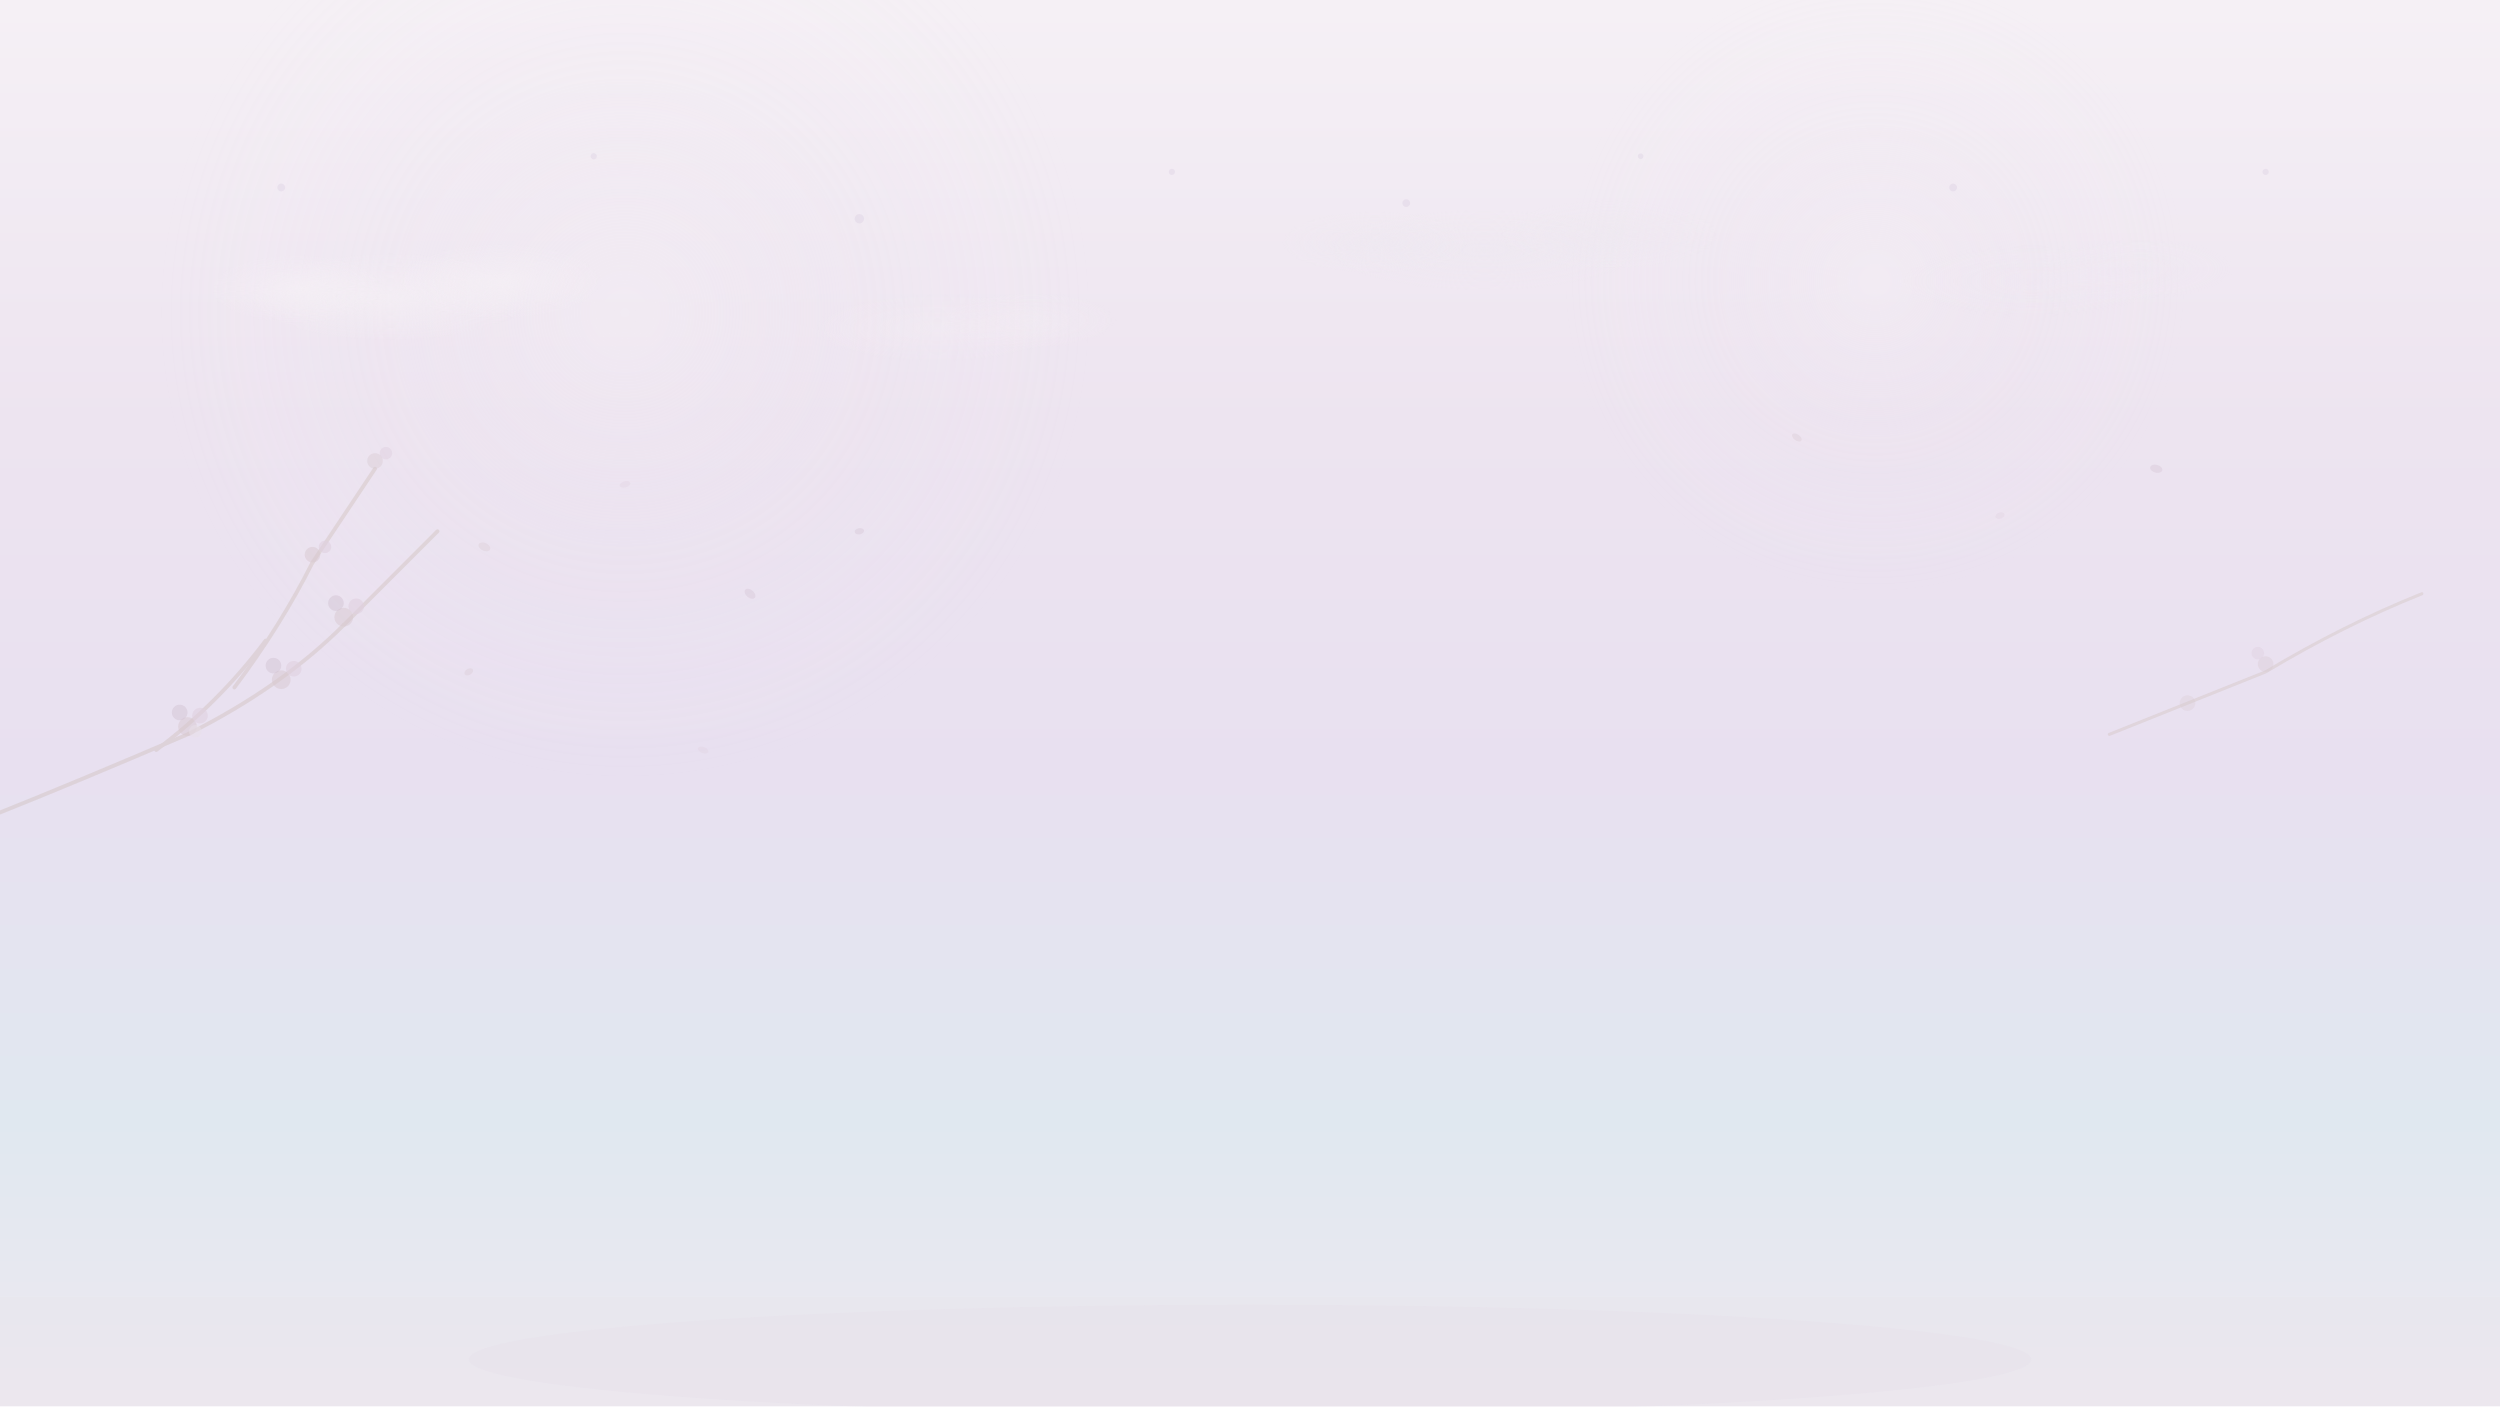
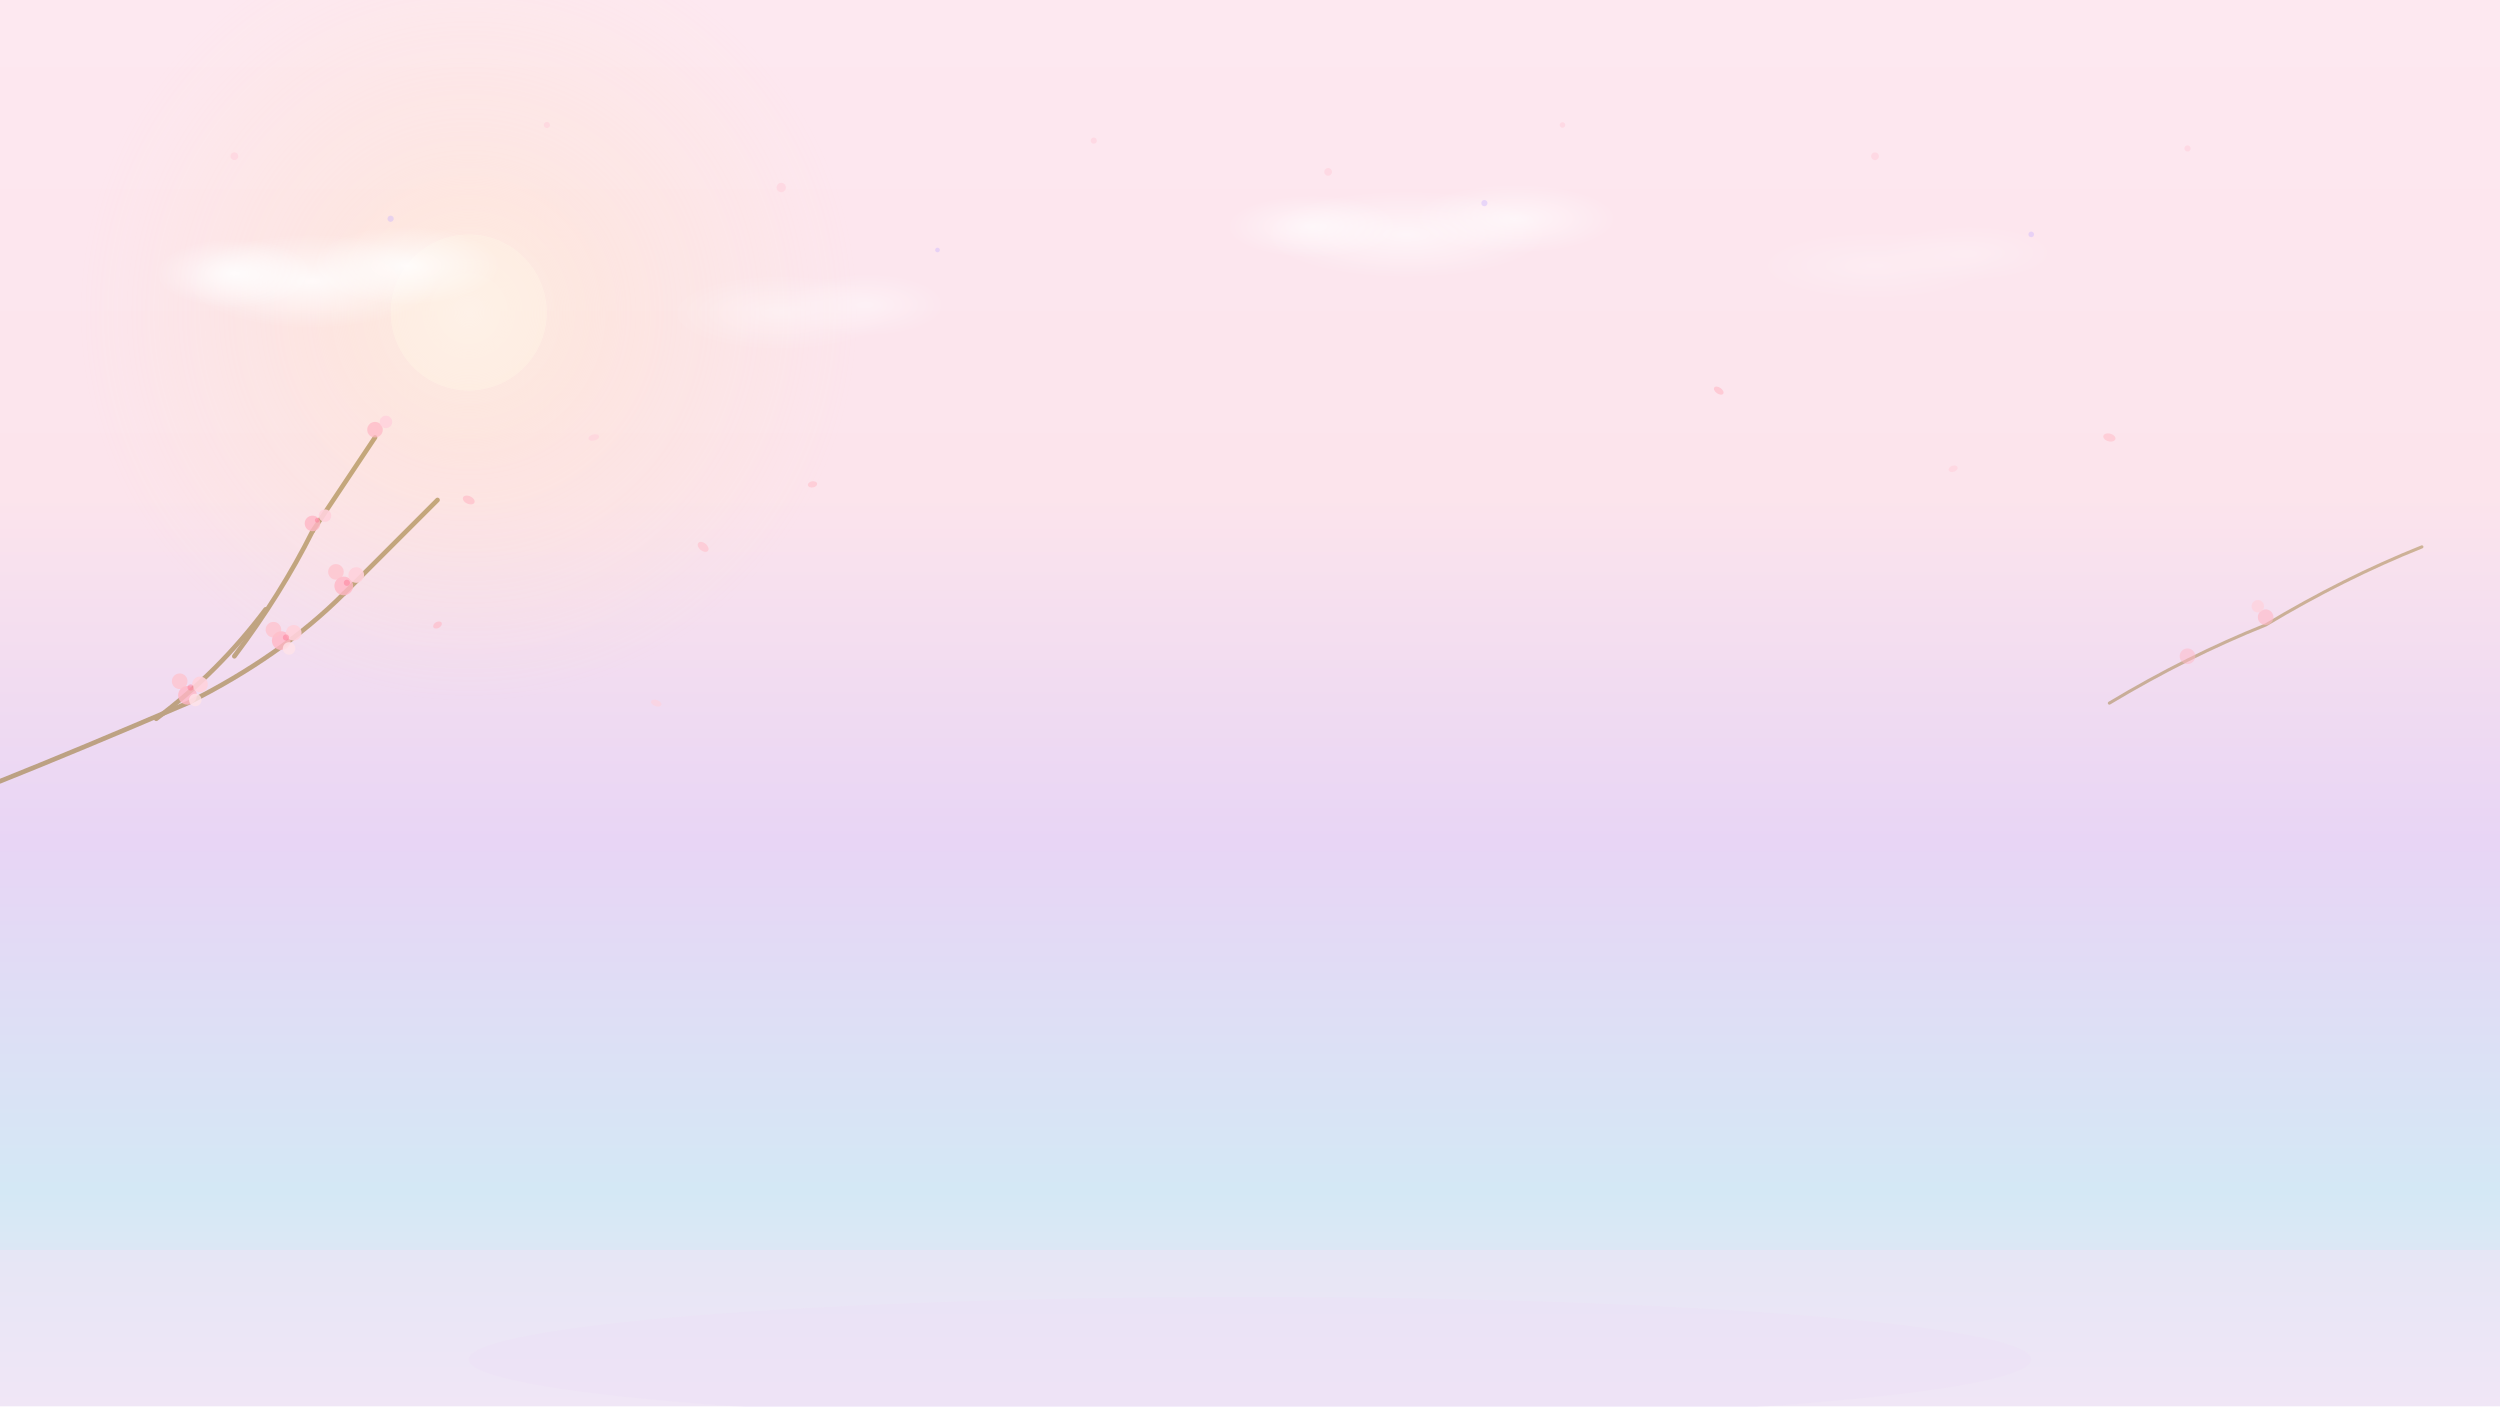
<svg xmlns="http://www.w3.org/2000/svg" viewBox="0 0 1600 900" width="1600" height="900">
  <defs>
    <linearGradient id="skyGrad" x1="0" y1="0" x2="0" y2="1">
-       <stop offset="0%" stop-color="#F5F0F5" />
-       <stop offset="30%" stop-color="#EDE4F0" />
-       <stop offset="55%" stop-color="#E8E0F0" />
-       <stop offset="80%" stop-color="#E0E8F0" />
-       <stop offset="100%" stop-color="#EDE8F0" />
+       <stop offset="0%" stop-color="#FDE8F0" />
+       <stop offset="35%" stop-color="#FCE4EC" />
+       <stop offset="60%" stop-color="#E8D5F5" />
+       <stop offset="85%" stop-color="#D4E8F5" />
+       <stop offset="100%" stop-color="#F0E6F6" />
    </linearGradient>
    <radialGradient id="cloud1" cx="50%" cy="50%" r="50%">
-       <stop offset="0%" stop-color="#F5F0F5" stop-opacity="0.7" />
-       <stop offset="100%" stop-color="#F5F0F5" stop-opacity="0" />
+       <stop offset="0%" stop-color="#fff" stop-opacity="0.8" />
+       <stop offset="100%" stop-color="#fff" stop-opacity="0" />
    </radialGradient>
    <radialGradient id="cloud2" cx="50%" cy="50%" r="50%">
-       <stop offset="0%" stop-color="#EDE8F0" stop-opacity="0.5" />
-       <stop offset="100%" stop-color="#EDE8F0" stop-opacity="0" />
+       <stop offset="0%" stop-color="#fff" stop-opacity="0.6" />
+       <stop offset="100%" stop-color="#fff" stop-opacity="0" />
    </radialGradient>
-     <radialGradient id="lightGlow" cx="50%" cy="50%" r="50%">
-       <stop offset="0%" stop-color="#F5F0F5" stop-opacity="0.4" />
-       <stop offset="50%" stop-color="#EDE4F0" stop-opacity="0.1" />
-       <stop offset="100%" stop-color="#EDE4F0" stop-opacity="0" />
+     <radialGradient id="sunGlow" cx="50%" cy="50%" r="50%">
+       <stop offset="0%" stop-color="#FFF5E6" stop-opacity="0.6" />
+       <stop offset="40%" stop-color="#FFE4B5" stop-opacity="0.2" />
+       <stop offset="100%" stop-color="#FFE4B5" stop-opacity="0" />
    </radialGradient>
  </defs>
  <rect width="1600" height="900" fill="url(#skyGrad)" />
-   <circle cx="400" cy="200" r="300" fill="url(#lightGlow)" />
-   <circle cx="1200" cy="180" r="200" fill="url(#lightGlow)" />
+   <circle cx="300" cy="200" r="250" fill="url(#sunGlow)" />
+   <circle cx="300" cy="200" r="50" fill="#FFF5E6" opacity="0.4" />
  <g fill="url(#cloud1)">
-     <ellipse cx="250" cy="190" rx="90" ry="28" />
-     <ellipse cx="320" cy="180" rx="65" ry="24" />
-     <ellipse cx="190" cy="185" rx="55" ry="22" />
+     <ellipse cx="200" cy="180" rx="80" ry="30" />
+     <ellipse cx="260" cy="170" rx="60" ry="25" />
+     <ellipse cx="150" cy="175" rx="50" ry="22" />
  </g>
  <g fill="url(#cloud2)">
-     <ellipse cx="950" cy="160" rx="100" ry="26" />
-     <ellipse cx="1030" cy="150" rx="70" ry="22" />
-     <ellipse cx="880" cy="155" rx="60" ry="20" />
+     <ellipse cx="900" cy="150" rx="90" ry="28" />
+     <ellipse cx="970" cy="140" rx="65" ry="22" />
+     <ellipse cx="840" cy="145" rx="55" ry="20" />
  </g>
-   <g fill="url(#cloud1)" opacity="0.4">
-     <ellipse cx="600" cy="210" rx="80" ry="22" />
-     <ellipse cx="660" cy="205" rx="55" ry="18" />
+   <g fill="url(#cloud1)" opacity="0.5">
+     <ellipse cx="500" cy="200" rx="70" ry="24" />
+     <ellipse cx="555" cy="195" rx="50" ry="20" />
  </g>
-   <g fill="url(#cloud2)" opacity="0.3">
-     <ellipse cx="1300" cy="180" rx="85" ry="24" />
-     <ellipse cx="1370" cy="172" rx="60" ry="20" />
+   <g fill="url(#cloud2)" opacity="0.4">
+     <ellipse cx="1200" cy="170" rx="75" ry="22" />
+     <ellipse cx="1260" cy="162" rx="55" ry="18" />
  </g>
-   <g fill="#D8CCE0" opacity="0.35">
-     <circle cx="180" cy="120" r="2.5" />
-     <circle cx="380" cy="100" r="2" />
-     <circle cx="550" cy="140" r="3" />
-     <circle cx="750" cy="110" r="2" />
-     <circle cx="900" cy="130" r="2.5" />
-     <circle cx="1050" cy="100" r="1.8" />
-     <circle cx="1250" cy="120" r="2.5" />
-     <circle cx="1450" cy="110" r="2" />
+   <g fill="#FFD1DC" opacity="0.6">
+     <circle cx="150" cy="100" r="2.5" />
+     <circle cx="350" cy="80" r="2" />
+     <circle cx="500" cy="120" r="3" />
+     <circle cx="700" cy="90" r="2" />
+     <circle cx="850" cy="110" r="2.5" />
+     <circle cx="1000" cy="80" r="1.8" />
+     <circle cx="1200" cy="100" r="2.5" />
+     <circle cx="1400" cy="95" r="2" />
  </g>
-   <g fill="none" stroke="#C8B8B0" stroke-width="2.5" stroke-linecap="round" opacity="0.35">
-     <path d="M0 520 Q50 500 120 470 Q180 440 220 400" />
-     <path d="M100 480 Q140 450 170 410" />
-     <path d="M150 440 Q180 400 200 360" />
-     <path d="M220 400 Q250 370 280 340" />
-     <path d="M200 360 Q220 330 240 300" />
+   <g fill="#C9B1FF" opacity="0.4">
+     <circle cx="250" cy="140" r="2" />
+     <circle cx="600" cy="160" r="1.5" />
+     <circle cx="950" cy="130" r="2" />
+     <circle cx="1300" cy="150" r="1.8" />
  </g>
-   <g fill="none" stroke="#C8B8B0" stroke-width="2" stroke-linecap="round" opacity="0.3">
-     <path d="M1550 380 Q1500 400 1450 430 Q1400 450 1350 470" />
+   <g fill="none" stroke="#8B6914" stroke-width="3" stroke-linecap="round" opacity="0.5">
+     <path d="M0 500 Q50 480 120 450 Q180 420 220 380" />
+     <path d="M100 460 Q140 430 170 390" />
+     <path d="M150 420 Q180 380 200 340" />
+     <path d="M220 380 Q250 350 280 320" />
+     <path d="M200 340 Q220 310 240 280" />
+   </g>
+   <g fill="none" stroke="#8B6914" stroke-width="2" stroke-linecap="round" opacity="0.4">
+     <path d="M1550 350 Q1500 370 1450 400 Q1400 420 1350 450" />
  </g>
  <g>
-     <circle cx="120" cy="465" r="6" fill="#D8C8D0" opacity="0.5" />
-     <circle cx="128" cy="458" r="5" fill="#E0D0E0" opacity="0.6" />
-     <circle cx="115" cy="456" r="5" fill="#D0C0D0" opacity="0.45" />
-     <circle cx="125" cy="468" r="4" fill="#E8E0E8" opacity="0.5" />
-     <circle cx="180" cy="435" r="6" fill="#D8C8D0" opacity="0.5" />
-     <circle cx="188" cy="428" r="5" fill="#E0D0E0" opacity="0.6" />
-     <circle cx="175" cy="426" r="5" fill="#D0C0D0" opacity="0.45" />
-     <circle cx="220" cy="395" r="6" fill="#D8C8D0" opacity="0.5" />
-     <circle cx="228" cy="388" r="5" fill="#E0D0E0" opacity="0.6" />
-     <circle cx="215" cy="386" r="5" fill="#D0C0D0" opacity="0.45" />
-     <circle cx="200" cy="355" r="5" fill="#D8C8D0" opacity="0.5" />
-     <circle cx="208" cy="350" r="4" fill="#E0D0E0" opacity="0.6" />
-     <circle cx="240" cy="295" r="5" fill="#D8C8D0" opacity="0.4" />
-     <circle cx="247" cy="290" r="4" fill="#E0D0E0" opacity="0.5" />
-     <circle cx="1450" cy="425" r="5" fill="#D8C8D0" opacity="0.35" />
-     <circle cx="1445" cy="418" r="4" fill="#E0D0E0" opacity="0.45" />
-     <circle cx="1400" cy="450" r="5" fill="#D8C8D0" opacity="0.3" />
+     <circle cx="120" cy="445" r="6" fill="#FFB7C5" opacity="0.8" />
+     <circle cx="128" cy="438" r="5" fill="#FFD1DC" opacity="0.9" />
+     <circle cx="115" cy="436" r="5" fill="#FFC0CB" opacity="0.7" />
+     <circle cx="125" cy="448" r="4" fill="#FFE4E8" opacity="0.8" />
+     <circle cx="180" cy="410" r="6" fill="#FFB7C5" opacity="0.8" />
+     <circle cx="188" cy="405" r="5" fill="#FFD1DC" opacity="0.9" />
+     <circle cx="175" cy="403" r="5" fill="#FFC0CB" opacity="0.7" />
+     <circle cx="185" cy="415" r="4" fill="#FFE4E8" opacity="0.8" />
+     <circle cx="220" cy="375" r="6" fill="#FFB7C5" opacity="0.8" />
+     <circle cx="228" cy="368" r="5" fill="#FFD1DC" opacity="0.9" />
+     <circle cx="215" cy="366" r="5" fill="#FFC0CB" opacity="0.7" />
+     <circle cx="200" cy="335" r="5" fill="#FFB7C5" opacity="0.8" />
+     <circle cx="208" cy="330" r="4" fill="#FFD1DC" opacity="0.9" />
+     <circle cx="240" cy="275" r="5" fill="#FFB7C5" opacity="0.7" />
+     <circle cx="247" cy="270" r="4" fill="#FFD1DC" opacity="0.8" />
+     <circle cx="1450" cy="395" r="5" fill="#FFB7C5" opacity="0.6" />
+     <circle cx="1445" cy="388" r="4" fill="#FFD1DC" opacity="0.7" />
+     <circle cx="1400" cy="420" r="5" fill="#FFB7C5" opacity="0.5" />
+     <circle cx="122" cy="440" r="2" fill="#FF6B8A" opacity="0.4" />
+     <circle cx="183" cy="408" r="2" fill="#FF6B8A" opacity="0.4" />
+     <circle cx="222" cy="373" r="2" fill="#FF6B8A" opacity="0.4" />
+     <circle cx="203" cy="333" r="1.5" fill="#FF6B8A" opacity="0.4" />
  </g>
-   <g opacity="0.35">
-     <ellipse cx="310" cy="350" rx="4" ry="2.5" fill="#D8C8D0" transform="rotate(25 310 350)" />
-     <ellipse cx="400" cy="310" rx="3.5" ry="2" fill="#E0D0E0" transform="rotate(-15 400 310)" />
-     <ellipse cx="480" cy="380" rx="4" ry="2.5" fill="#D0C0D0" transform="rotate(40 480 380)" />
-     <ellipse cx="300" cy="430" rx="3" ry="2" fill="#D8C8D0" transform="rotate(-30 300 430)" />
-     <ellipse cx="450" cy="480" rx="3.5" ry="2" fill="#E0D0E0" transform="rotate(20 450 480)" />
-     <ellipse cx="550" cy="340" rx="3" ry="2" fill="#D0C0D0" transform="rotate(-10 550 340)" />
-     <ellipse cx="1150" cy="280" rx="3.5" ry="2" fill="#D8C8D0" transform="rotate(35 1150 280)" />
-     <ellipse cx="1280" cy="330" rx="3" ry="2" fill="#E0D0E0" transform="rotate(-20 1280 330)" />
-     <ellipse cx="1380" cy="300" rx="4" ry="2.5" fill="#D0C0D0" transform="rotate(15 1380 300)" />
+   <g opacity="0.6">
+     <ellipse cx="300" cy="320" rx="4" ry="2.5" fill="#FFB7C5" transform="rotate(25 300 320)" />
+     <ellipse cx="380" cy="280" rx="3.5" ry="2" fill="#FFD1DC" transform="rotate(-15 380 280)" />
+     <ellipse cx="450" cy="350" rx="4" ry="2.5" fill="#FFC0CB" transform="rotate(40 450 350)" />
+     <ellipse cx="280" cy="400" rx="3" ry="2" fill="#FFB7C5" transform="rotate(-30 280 400)" />
+     <ellipse cx="420" cy="450" rx="3.5" ry="2" fill="#FFD1DC" transform="rotate(20 420 450)" />
+     <ellipse cx="520" cy="310" rx="3" ry="2" fill="#FFC0CB" transform="rotate(-10 520 310)" />
+     <ellipse cx="1100" cy="250" rx="3.5" ry="2" fill="#FFB7C5" transform="rotate(35 1100 250)" />
+     <ellipse cx="1250" cy="300" rx="3" ry="2" fill="#FFD1DC" transform="rotate(-20 1250 300)" />
+     <ellipse cx="1350" cy="280" rx="4" ry="2.5" fill="#FFC0CB" transform="rotate(15 1350 280)" />
  </g>
-   <ellipse cx="800" cy="870" rx="500" ry="35" fill="#E0D8E8" opacity="0.2" />
-   <rect x="0" y="830" width="1600" height="70" fill="#E8E0E8" opacity="0.2" />
+   <ellipse cx="800" cy="870" rx="500" ry="40" fill="#E8D5F5" opacity="0.3" />
+   <rect x="0" y="800" width="1600" height="100" fill="#F0E6F6" opacity="0.5" />
</svg>
